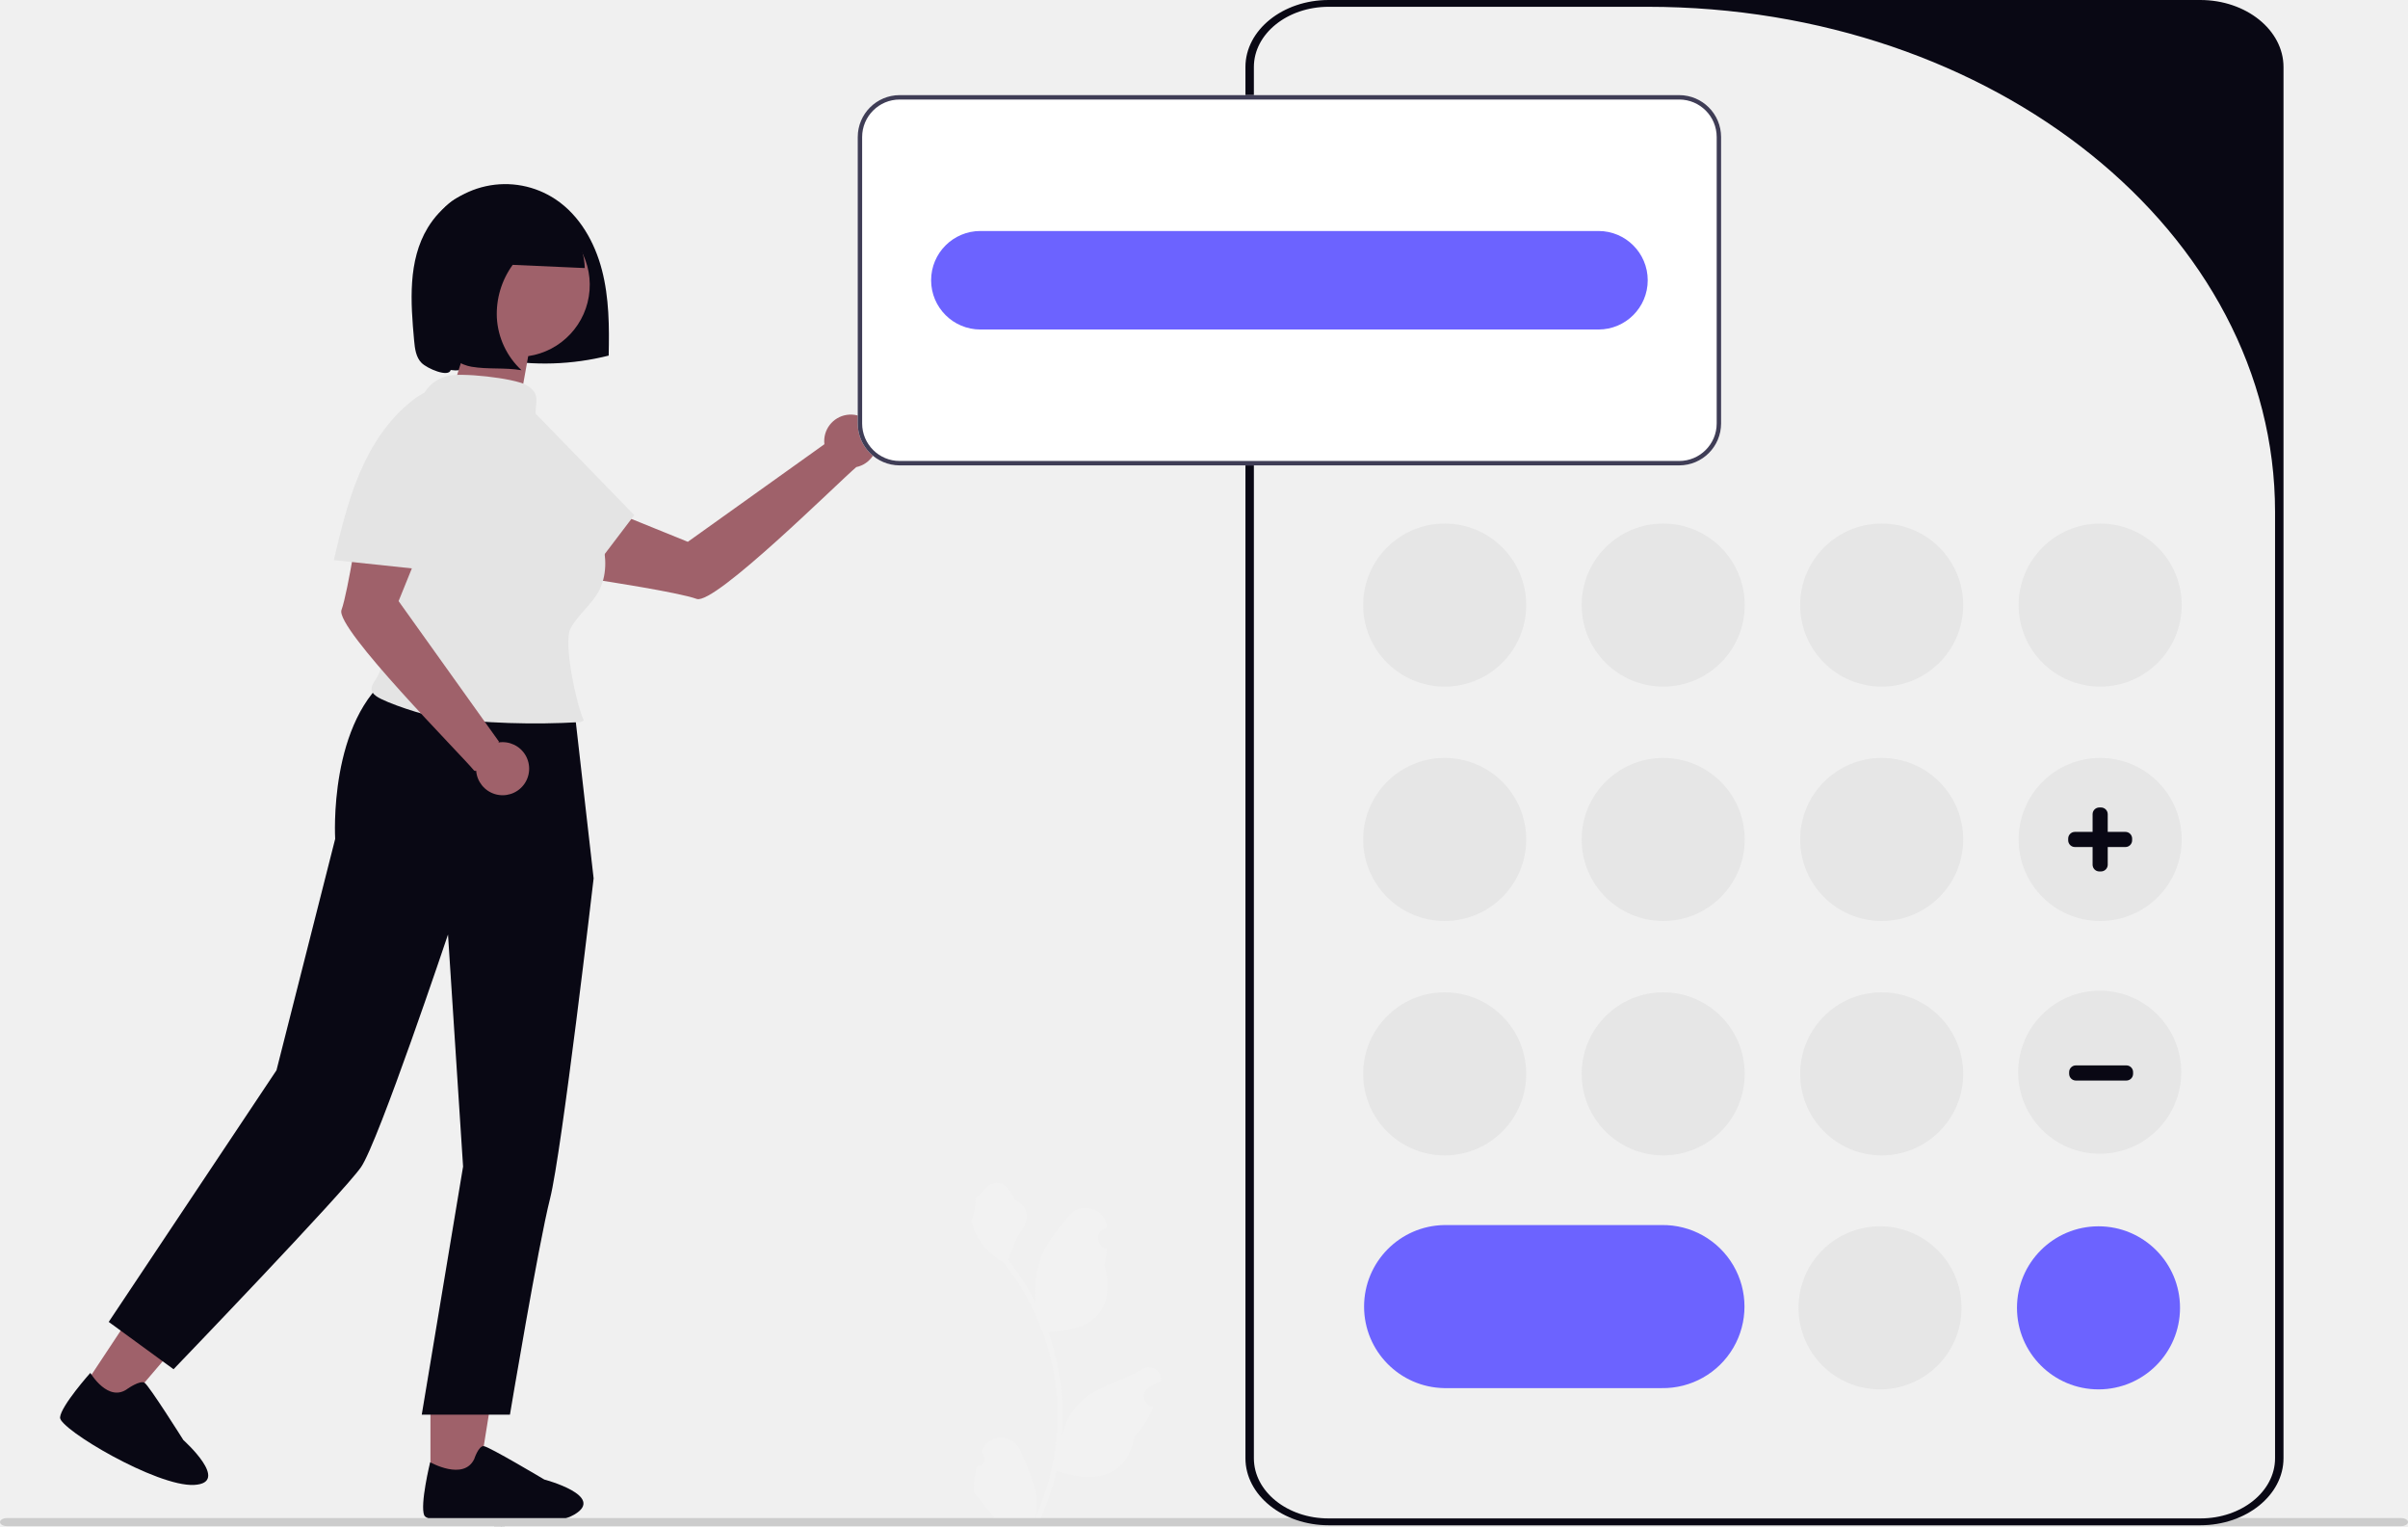
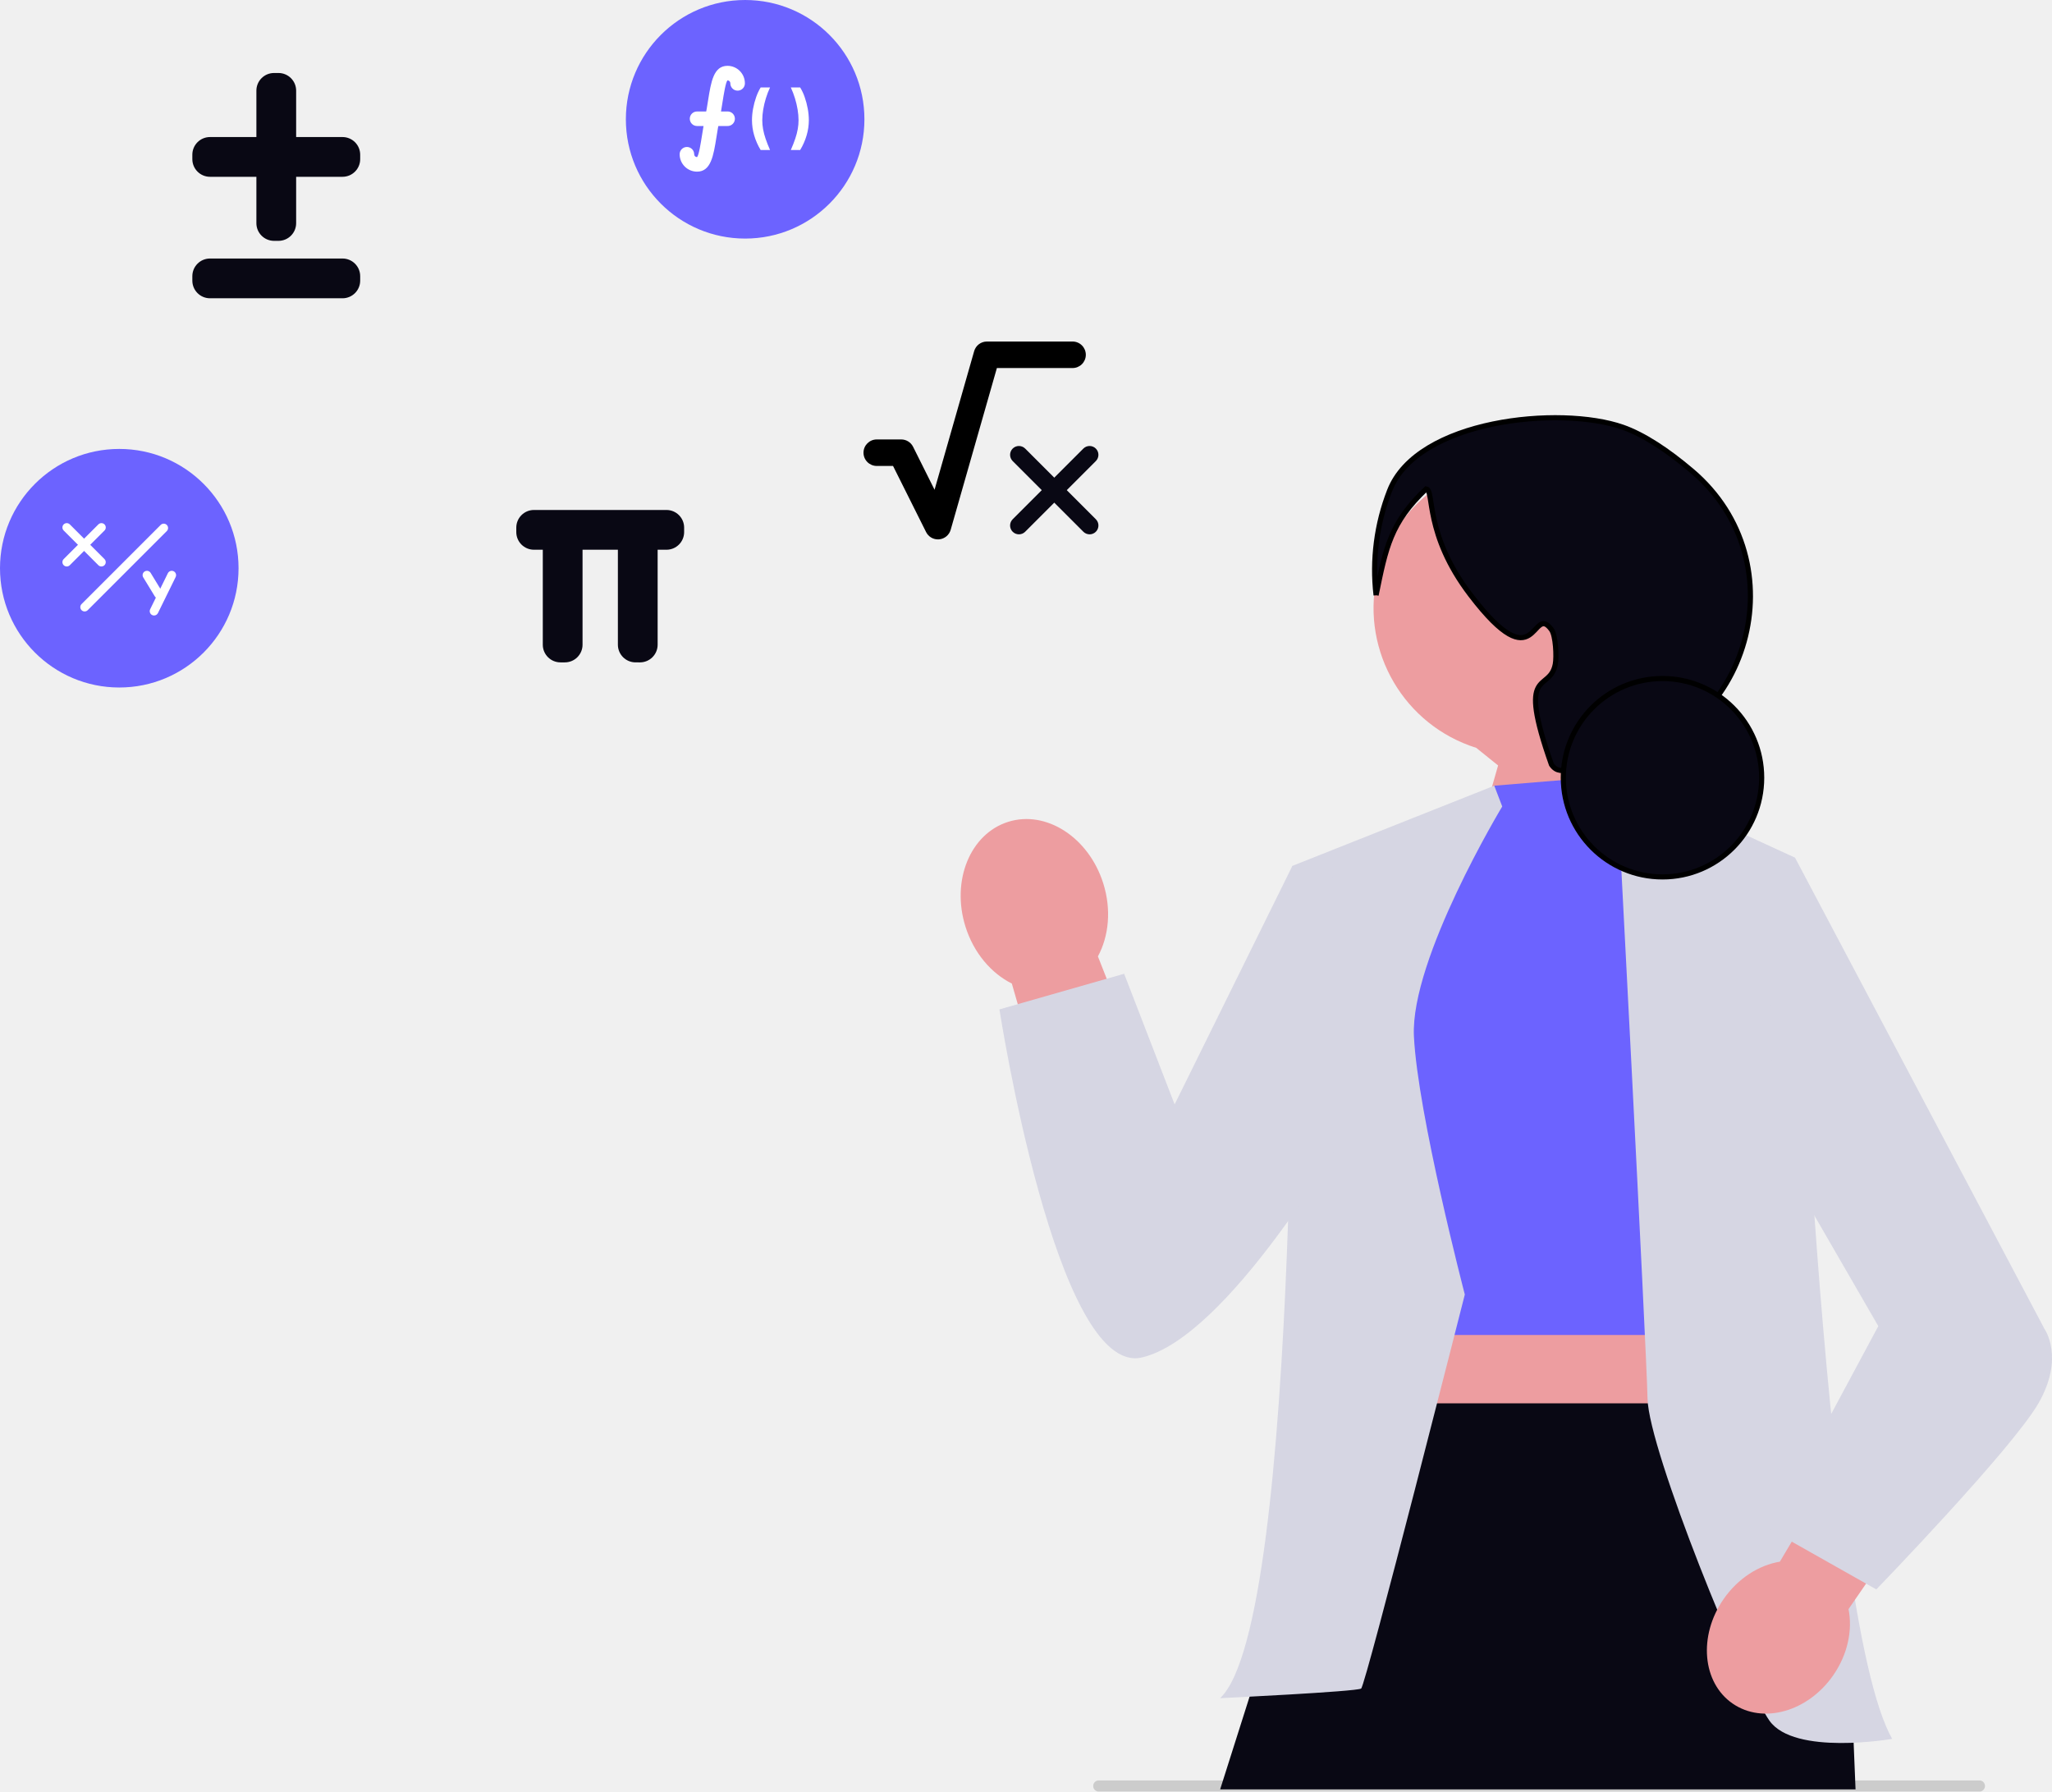
- <svg xmlns="http://www.w3.org/2000/svg" width="960" height="608.298" viewBox="0 0 960 608.298">
-   <g transform="translate(-552.756 -315.367)">
-     <g transform="translate(575.076 381.128)">
-       <path d="M571.254,545.528l12.954,8.567,39.208-45.887L604.3,495.564Z" transform="translate(-569.156 -45.091)" fill="#9f616a" />
-       <path d="M.365,53.512C2.446,38.265,5.05,21.9,15.8,10.89a36.161,36.161,0,0,1,52.247.541c7.825,8.35,11.285,20.076,11.6,31.518S77.42,65.7,74.593,76.8a104.318,104.318,0,0,1-43.537-8.57c-3.365-1.642-8.666,1.658-12.249.574-3.627-.923-1.64,1.354-6.866-.574-1.516,2.822-8.975-2.64-10.678-5.353S-.068,56.686.365,53.512Z" transform="translate(130.386 17.924) rotate(-13)" fill="#090814" />
-       <path d="M462.337,549.064h18.237l6.938-43.236H462.337Z" transform="translate(-313.051 -19.635)" fill="#9f616a" />
-       <path d="M640.3,401.636l54.447-38.893a10.583,10.583,0,1,1,12.713,9.114c-6.806,5.714-56.515,55.152-63.633,52.544-7.224-2.646-38.808-7.438-38.808-7.438l-.879-29.988Z" transform="translate(-388.403 -251.441)" fill="#9f616a" />
-       <path d="M890.15,456.191l8.365,73.413S885.825,638.8,881.145,657.243s-15.99,86.113-15.99,86.113H830l16.473-98.888-6.011-92.492s-27.736,82.649-34.663,92.7-74.754,80.575-74.754,80.575L705.2,706.386l66.884-100.3,23.4-92.232s-2.914-47.705,23.309-66.077Z" transform="translate(-684.176 -245.253)" fill="#090814" />
-       <path d="M32.883,57.114A28.72,28.72,0,1,0,9.206,49.789L2.821,70.1,29.9,73.7Z" transform="translate(155.38 19.076)" fill="#9f616a" />
-       <path d="M712.862,353.363c3.7-7.371,5.5-12.976,13.4-15.366,5.332-1.614,26.9.805,31.758,3.529,8.083,4.531.758,9.521,5.527,17.467L779.1,384.905c3.564,5.938,7.165,11.961,9.093,18.613s2.02,14.118-1.263,20.217c-2.938,5.458-8.26,9.329-11.216,14.779-3.073,5.667,2.443,30.972,5.3,36.75l-1.373.634a309.459,309.459,0,0,1-56.987-1.915c-4.69-.594-20.5-5.661-24.362-8.386-5.693-4.01,3-6.993,1.588-13.812a152.533,152.533,0,0,1,12.976-98.422Z" transform="translate(-570.553 -253.838)" fill="#e4e4e4" />
-       <path d="M724.932,423.359c-8.515-8.369-17.074-16.787-24.083-26.451s-12.461-20.728-13.985-32.568a24.126,24.126,0,0,1,.754-11.316c1.306-3.586,4.2-6.769,7.926-7.588,5.965-1.31,11.39,3.451,15.65,7.831l37.657,38.741-23.987,31.574Z" transform="translate(-518.3 -252.446)" fill="#e4e4e4" />
-       <path d="M722.242,423.077c2.646-7.224,7.438-38.808,7.438-38.808l29.988-.879-14.661,36.161,40.008,56.008s-.074.123-.209.342a10.58,10.58,0,1,1-8.874,11.244.731.731,0,0,1-.916-.157C770.562,481.4,719.6,430.3,722.242,423.077Z" transform="translate(-608.42 -245.718)" fill="#9f616a" />
-       <path d="M742.388,410.451c2.753-11.617,5.526-23.3,10.166-34.3s11.284-21.394,20.628-28.821a24.122,24.122,0,0,1,10.073-5.212c3.746-.738,7.965.088,10.595,2.854,4.209,4.426,2.942,11.531,1.4,17.441L781.6,414.689l-39.432-4.18Z" transform="translate(-631.615 -253.038)" fill="#e4e4e4" />
-       <path d="M.642,41c.9-6.945,1.831-13.949,3.944-20.489S10.094,7.85,14.97,4.145C22.69-1.72,32.686-.589,41.342,2.785,48.035,5.394,54.57,9.362,59.29,15.737s7.372,15.474,5.616,23.808l-27.7-7.709A33.294,33.294,0,0,0,26.313,50.949a30.856,30.856,0,0,0,4.874,22.6c-6.3-2.631-12.865-3.227-19.161-5.858C8.139,66.072,4.25,62.164,1.945,58-.724,53.171-.1,46.77.642,41Z" transform="translate(138.662 17.155) rotate(-13)" fill="#090814" />
-       <path d="M34.377,36.6s-4.6,3.693-6.439,2.77S10.882,17.659,10.882,17.659-9.353,1.965,5.364.118,60.552,18.582,60.552,23.2s-10.8,18.572-10.8,18.572S41.736,30.143,34.377,36.6Z" transform="translate(60.404 526.6) rotate(-175.988)" fill="#090814" />
-       <path d="M21.906,20.535s1.712-5.288,3.765-5.157S49.845,28.7,49.845,28.7s24.749,6.536,11.929,13.985S3.784,47.25,1.981,43s2.356-21.2,2.356-21.2,13.323,7.55,17.565-1.27" transform="translate(144.836 495.258)" fill="#090814" />
+ <svg xmlns="http://www.w3.org/2000/svg" width="799.99" height="698.367" viewBox="0 0 799.99 698.367">
+   <g transform="translate(-290 -151.205)">
+     <g transform="translate(664.527 314.043)">
+       <path d="M288.749,66.256a57.151,57.151,0,1,0-74.273,54.538L223,127.66,207.7,181.2l17.825,12.61,56.323-46.935s-12.168-15.5-18.693-32.973a57.089,57.089,0,0,0,25.595-47.645Z" transform="translate(-13.481 7.888)" fill="#ed9da0" />
+       <path d="M395.285,235.2l40.947,142.291,41.409-28.739-48.8-124.146c4.255-7.881,5.313-18.24,2.081-28.48-5.656-17.916-22.26-28.646-37.088-23.965s-22.262,23-16.607,40.915c3.232,10.239,10.046,18.114,18.055,22.123Z" transform="translate(-375.336 -14.627)" fill="#ed9da0" />
+       <rect width="147.703" height="172.031" transform="translate(156.603 276.757)" fill="#ed9da0" />
+       <path d="M32.236,610.669H376.144a2.186,2.186,0,0,0,0-4.325H32.236a2.181,2.181,0,0,0,0,4.325Z" transform="translate(21.327 -75.139)" fill="#ccc" />
+       <path d="M301.171,435.608l33.5,101.8,2,48.677H88.956l47.775-150.48Z" transform="translate(12.204 -51.404)" fill="#090814" />
+       <path d="M248.28,151.484l35.112,80.184-3.474,137.808H161.248l-3.725-146.224,44.058-67.909Z" transform="translate(6.446 -11.905)" fill="#6c63ff" />
+       <path d="M141.992,183.375s10.279,294.862,37.88,343.521c0,0-38.144,6.647-47.845-7.1S84.908,414.522,84.5,394.253,72.375,151.369,72.375,151.369l69.618,32.006Z" transform="translate(183.277 -11.889)" fill="#d6d6e3" />
+       <path d="M358.932,164.069l-3.1-8.1-78.7,31.253s3.672,294.67-28.188,324.445c0,0,53.226-2.539,54.994-3.758s40.409-153.593,40.409-153.593-18.42-70.588-19.842-100.729,34.427-89.516,34.427-89.516Z" transform="translate(-147.805 -12.528)" fill="#d6d6e3" />
+       <path d="M454.937,198.026l-19.969-5.761-45.916,92.989-19.678-50.932-48.617,13.89s22.1,143.407,55.506,135.694,78.673-86.467,78.673-86.467V198.026Z" transform="translate(-305.641 -17.575)" fill="#d6d6e3" />
+       <path d="M69.518,508.669l67.013-97.418-30.807-27.1L42.753,490.174c-8.167,1.362-16.331,6.464-21.974,14.631-9.874,14.289-8.292,32.5,3.533,40.669S53.729,548.686,63.6,534.4c5.643-8.167,7.529-17.607,5.915-25.728Z" transform="translate(276.623 -44.25)" fill="#ed9da0" />
+       <path d="M0,196.764l11.894-8.221,97.3,183.781s7.9,11.082-2.4,28.938S43.6,473.8,43.6,473.8L1.929,450.264l42.443-79.1-40.007-69.2L0,196.764Z" transform="translate(313.375 -17.057)" fill="#d6d6e3" />
+       <path d="M397.054,69.188c3.817-18.674,5.648-28.24,19.523-41.45,3.293.466-.869,17.542,17.282,41.328,26.387,34.577,23.757,2.874,31.559,13.525,1.694,2.312,2.059,10.655,1.5,13.525-2.2,11.341-15.217.267-1.5,39.073,2.04,3.018,4.446,2.284,7.514,2.254.238,0-1.319-.3,4.509-1.5,2.781-.574,6.674-1.253,11.341-2.039C543,124.769,562.14,56.361,520.235,20.771c-9.534-8.1-18.891-14.234-27.015-17.078C468.752-4.872,413,.7,402.3,28.489a85.128,85.128,0,0,0-5.246,40.7Z" transform="translate(-235.107 0)" fill="#090814" stroke="#000" stroke-width="2" />
+       <ellipse cx="38.667" cy="38.667" rx="38.667" ry="38.667" transform="translate(234.944 101.662)" fill="#090814" stroke="#000" stroke-width="2" />
    </g>
-     <path d="M239.9,461.161a3.073,3.073,0,0,0,2.227-5.326l-.211-.837.084-.2a8.251,8.251,0,0,1,15.221.057c2.489,6,5.659,12,6.439,18.341a24.411,24.411,0,0,1-.428,8.4,97.867,97.867,0,0,0,8.9-40.648,94.462,94.462,0,0,0-.586-10.538q-.485-4.3-1.347-8.544A99,99,0,0,0,250.568,379.9a26.347,26.347,0,0,1-10.958-11.369,20.1,20.1,0,0,1-1.828-5.492c.533.07,2.011-8.054,1.609-8.553.743-1.128,2.074-1.689,2.886-2.79,4.038-5.475,9.6-4.519,12.506,2.921,6.2,3.131,6.264,8.324,2.457,13.319-2.422,3.178-2.755,7.477-4.88,10.879.219.28.446.551.665.831a99.644,99.644,0,0,1,10.4,16.476,41.421,41.421,0,0,1,2.473-19.24c2.367-5.71,6.8-10.519,10.711-15.456,4.693-5.929,14.316-3.342,15.143,4.175q.012.109.023.218-.87.491-1.7,1.042a4.168,4.168,0,0,0,1.68,7.585l.085.013a41.466,41.466,0,0,1-1.093,6.2c5.012,19.383-5.809,26.443-21.26,26.76-.341.175-.673.35-1.015.516a101.7,101.7,0,0,1,5.474,25.763,96.466,96.466,0,0,1-.07,15.575l.026-.184a25.489,25.489,0,0,1,8.7-14.718c6.7-5.5,16.157-7.526,23.381-11.948a4.784,4.784,0,0,1,7.327,4.654l-.03.193a28,28,0,0,0-3.139,1.513q-.87.491-1.7,1.042a4.168,4.168,0,0,0,1.68,7.585l.085.013.175.026a41.5,41.5,0,0,1-7.634,11.955c-3.134,16.921-16.594,18.526-30.993,13.6h-.009a101.671,101.671,0,0,1-6.83,19.939h-24.4c-.088-.271-.166-.551-.245-.822a27.717,27.717,0,0,0,6.751-.4c-1.81-2.221-3.621-4.46-5.431-6.681a1.519,1.519,0,0,1-.114-.131c-.918-1.137-1.845-2.265-2.763-3.4h0a40.609,40.609,0,0,1,1.19-10.344h0Z" transform="translate(702.248 438.626)" fill="#f2f2f2" />
-     <path d="M0,448.5c0,.894,1.254,1.611,2.816,1.611H957.184c1.562,0,2.816-.718,2.816-1.611s-1.254-1.611-2.816-1.611H2.816C1.254,446.885,0,447.6,0,448.5Z" transform="translate(552.756 473.557)" fill="#ccc" />
-     <path d="M699.129,607.939H351.649c-18.3,0-33.182-11.981-33.182-26.707V26.707C318.468,11.981,333.353,0,351.649,0h347.48c18.3,0,33.183,11.981,33.183,26.707V581.232C732.312,595.958,717.426,607.939,699.129,607.939ZM351.649,2.708c-16.468,0-29.817,10.744-29.817,24V581.232c0,13.254,13.35,24,29.818,24H699.129c16.468,0,29.818-10.745,29.818-24V204.052c0-111.2-112-201.344-250.165-201.344Z" transform="translate(730.81 315.367)" fill="#090814" />
-     <path d="M32.5,0A32.5,32.5,0,1,1,0,32.5,32.5,32.5,0,0,1,32.5,0Z" transform="translate(1096.215 524.041)" fill="#e6e6e6" />
-     <path d="M32.5,0A32.5,32.5,0,1,1,0,32.5,32.5,32.5,0,0,1,32.5,0Z" transform="translate(1270.428 524.041)" fill="#e6e6e6" />
-     <path d="M32.5,0A32.5,32.5,0,1,1,0,32.5,32.5,32.5,0,0,1,32.5,0Z" transform="translate(1183.322 524.041)" fill="#e6e6e6" />
-     <path d="M32.5,0A32.5,32.5,0,1,1,0,32.5,32.5,32.5,0,0,1,32.5,0Z" transform="translate(1096.215 617.465)" fill="#e6e6e6" />
-     <path d="M32.5,0A32.5,32.5,0,1,1,0,32.5,32.5,32.5,0,0,1,32.5,0Z" transform="translate(1270.428 617.465)" fill="#e6e6e6" />
-     <path d="M32.5,0A32.5,32.5,0,1,1,0,32.5,32.5,32.5,0,0,1,32.5,0Z" transform="translate(1183.322 617.465)" fill="#e6e6e6" />
-     <path d="M32.5,0A32.5,32.5,0,1,1,0,32.5,32.5,32.5,0,0,1,32.5,0Z" transform="translate(1096.215 710.89)" fill="#e6e6e6" />
-     <path d="M32.5,0A32.5,32.5,0,1,1,0,32.5,32.5,32.5,0,0,1,32.5,0Z" transform="translate(1269.763 804.155)" fill="#e6e6e6" />
-     <path d="M32.5,0A32.5,32.5,0,1,1,0,32.5,32.5,32.5,0,0,1,32.5,0Z" transform="translate(1270.428 710.89)" fill="#e6e6e6" />
-     <path d="M32.5,0A32.5,32.5,0,1,1,0,32.5,32.5,32.5,0,0,1,32.5,0Z" transform="translate(1183.322 710.89)" fill="#e6e6e6" />
-     <path d="M531.8,28H221.019A16.725,16.725,0,0,0,204.31,44.709V158.876a16.725,16.725,0,0,0,16.709,16.709H531.8a16.725,16.725,0,0,0,16.709-16.709V44.709A16.725,16.725,0,0,0,531.8,28Z" transform="translate(690.4 325.279)" fill="#fff" />
-     <path d="M531.8,28H221.019A16.725,16.725,0,0,0,204.31,44.709V158.876a16.725,16.725,0,0,0,16.709,16.709H531.8a16.725,16.725,0,0,0,16.709-16.709V44.709A16.725,16.725,0,0,0,531.8,28Zm14.952,130.876A14.963,14.963,0,0,1,531.8,173.827H221.019a14.963,14.963,0,0,1-14.952-14.952V44.709a14.963,14.963,0,0,1,14.952-14.952H531.8a14.963,14.963,0,0,1,14.952,14.952Z" transform="translate(690.4 325.279)" fill="#3f3d56" />
-     <path d="M19.633,0H266.058a19.633,19.633,0,0,1,0,39.266H19.633A19.633,19.633,0,0,1,19.633,0Z" transform="translate(923.965 407.438)" fill="#6c63ff" />
-     <path d="M32.5,0A32.5,32.5,0,1,1,0,32.5,32.5,32.5,0,0,1,32.5,0Z" transform="translate(1357.533 524.041)" fill="#e6e6e6" />
-     <path d="M32.5,0A32.5,32.5,0,1,1,0,32.5,32.5,32.5,0,0,1,32.5,0Z" transform="translate(1357.533 617.465)" fill="#e6e6e6" />
-     <path d="M32.5,0A32.5,32.5,0,1,1,0,32.5,32.5,32.5,0,0,1,32.5,0Z" transform="translate(1356.868 804.155)" fill="#6c63ff" />
-     <path d="M32.5,0h86.655a32.5,32.5,0,1,1,0,64.991H32.5A32.5,32.5,0,0,1,32.5,0Z" transform="translate(1096.034 803.658)" fill="#6c63ff" />
-     <path d="M-22465.594,11078.489a2.681,2.681,0,0,1-2.682-2.683v-7.043h-7.045a2.687,2.687,0,0,1-2.686-2.685v-.669a2.686,2.686,0,0,1,2.686-2.683h7.045v-7.043a2.682,2.682,0,0,1,2.682-2.684h.672a2.683,2.683,0,0,1,2.684,2.682v7.045h7.041a2.688,2.688,0,0,1,1.9.784,2.693,2.693,0,0,1,.785,1.9v.669a2.683,2.683,0,0,1-2.686,2.683l-7.041,0v7.043a2.683,2.683,0,0,1-2.682,2.683Z" transform="translate(23855.287 -10415.783)" fill="#090814" />
-     <g transform="translate(1357.352 710.233)">
-       <path d="M32.5,0A32.5,32.5,0,1,1,0,32.5,32.5,32.5,0,0,1,32.5,0Z" transform="translate(0 0)" fill="#e6e6e6" />
-       <path d="M-22475.32,11131.36a2.688,2.688,0,0,1-2.686-2.685V11128a2.686,2.686,0,0,1,2.686-2.682h20.123a2.68,2.68,0,0,1,2.686,2.682v.672a2.685,2.685,0,0,1-2.686,2.685Z" transform="translate(22498.316 -11095.533)" fill="#090814" />
+     <path d="M-22471.115,11140.82a6.888,6.888,0,0,1-6.887-6.887v-1.725a6.888,6.888,0,0,1,6.887-6.887h51.66a6.888,6.888,0,0,1,6.891,6.887v1.725a6.888,6.888,0,0,1-6.891,6.887Zm24.971-22.386a6.888,6.888,0,0,1-6.887-6.888v-18.082h-18.084a6.888,6.888,0,0,1-6.887-6.888v-1.719a6.885,6.885,0,0,1,6.887-6.888h18.084v-18.083a6.888,6.888,0,0,1,6.887-6.887h1.725a6.888,6.888,0,0,1,6.887,6.887v18.083h18.078a6.886,6.886,0,0,1,6.891,6.888v1.719a6.889,6.889,0,0,1-6.891,6.888h-18.078v18.082a6.888,6.888,0,0,1-6.887,6.888Z" transform="translate(22842.986 -10873.341)" fill="#090814" />
+     <g transform="translate(626.644 284.34)">
+       <path d="M26.021,76.13A5.166,5.166,0,0,1,21.4,73.274L8.516,47.5H2.166a5.166,5.166,0,0,1,0-10.332h9.543a5.166,5.166,0,0,1,4.621,2.856L24.7,56.775,40.14,2.747A5.166,5.166,0,0,1,45.107-1h33.4a5.166,5.166,0,1,1,0,10.332H49L30.989,72.383A5.166,5.166,0,0,1,26.5,76.107C26.34,76.122,26.18,76.13,26.021,76.13Z" transform="translate(3 1)" />
+       <g transform="translate(57.148 40.718)">
+         <path d="M27,30.439a3.433,3.433,0,0,1-2.435-1.009L-2.991,1.879a3.444,3.444,0,0,1,0-4.87,3.444,3.444,0,0,1,4.87,0L29.431,24.56A3.444,3.444,0,0,1,27,30.439Z" transform="translate(4 4)" fill="#090814" />
+         <path d="M-.556,30.439a3.433,3.433,0,0,1-2.435-1.009,3.444,3.444,0,0,1,0-4.87L24.56-2.991a3.444,3.444,0,0,1,4.87,0,3.444,3.444,0,0,1,0,4.87L1.879,29.431A3.433,3.433,0,0,1-.556,30.439Z" transform="translate(4 4)" fill="#090814" />
+       </g>
+     </g>
+     <path d="M-22431.506,11112.407a6.887,6.887,0,0,1-6.889-6.888V11068.5h-13.777v37.021a6.888,6.888,0,0,1-6.887,6.888h-1.721a6.889,6.889,0,0,1-6.891-6.888V11068.5h-3.445a6.888,6.888,0,0,1-6.887-6.887v-1.725a6.888,6.888,0,0,1,6.887-6.887h51.66a6.888,6.888,0,0,1,6.891,6.887v1.725a6.888,6.888,0,0,1-6.891,6.887h-3.443v37.021a6.888,6.888,0,0,1-6.889,6.888Z" transform="translate(22969.283 -10702.999)" fill="#090814" />
+     <g transform="translate(290 326.64)">
+       <circle cx="46.5" cy="46.5" r="46.5" transform="translate(0 -0.435)" fill="#6c63ff" />
+       <g transform="translate(24.335 28.488)">
+         <g transform="translate(0 0)">
+           <path d="M11.209,12.9a1.685,1.685,0,0,1-1.195-.495L-3.505-1.115a1.69,1.69,0,0,1,0-2.39,1.69,1.69,0,0,1,2.39,0L12.4,10.014A1.69,1.69,0,0,1,11.209,12.9Z" transform="translate(4 4)" fill="#fff" />
+           <path d="M-2.31,12.9A1.685,1.685,0,0,1-3.505,12.4a1.69,1.69,0,0,1,0-2.39L10.014-3.505a1.69,1.69,0,0,1,2.39,0,1.69,1.69,0,0,1,0,2.39L-1.115,12.4A1.685,1.685,0,0,1-2.31,12.9Z" transform="translate(4 4)" fill="#fff" />
+         </g>
+         <g transform="translate(31.262 18.588)">
+           <path d="M0,0,4.527,7.423" transform="translate(1.69 1.69)" fill="#fff" />
+           <path d="M2.218,6.8a1.689,1.689,0,0,1-1.444-.81L-3.753-1.431A1.69,1.69,0,0,1-3.19-3.753,1.69,1.69,0,0,1-.868-3.19L3.659,4.232A1.69,1.69,0,0,1,2.218,6.8Z" transform="translate(4.001 4.001)" fill="#fff" />
+           <path d="M10.349,0l-6.9,14.041" transform="translate(1.015 1.69)" fill="#fff" />
+           <path d="M1.133,13.421A1.691,1.691,0,0,1-.382,10.985l6.9-14.041a1.69,1.69,0,0,1,2.262-.771,1.69,1.69,0,0,1,.771,2.262l-6.9,14.041A1.69,1.69,0,0,1,1.133,13.421Z" transform="translate(3.326 4.001)" fill="#fff" />
+         </g>
+         <path d="M-2.31,30.22a1.685,1.685,0,0,1-1.195-.495,1.69,1.69,0,0,1,0-2.39l30.84-30.84a1.69,1.69,0,0,1,2.39,0,1.69,1.69,0,0,1,0,2.39l-30.84,30.84A1.685,1.685,0,0,1-2.31,30.22Z" transform="translate(10.971 4.211)" fill="#fff" />
+       </g>
+     </g>
+     <g transform="translate(533.658 151)">
+       <circle cx="46.5" cy="46.5" r="46.5" transform="translate(0.342 0.205)" fill="#6c63ff" />
+       <g transform="translate(21.308 25.866)">
+         <path d="M1.787,36.251A6.794,6.794,0,0,1-5,29.465a2.833,2.833,0,0,1,2.833-2.833A2.833,2.833,0,0,1,.665,29.465a1.123,1.123,0,0,0,1.121,1.121c.687-.664,1.424-5.291,1.963-8.669.336-2.108.7-4.419,1.19-6.847.47-2.35.826-4.587,1.151-6.628C7.241,1.23,8.233-5,13.649-5a6.794,6.794,0,0,1,6.787,6.787,2.833,2.833,0,1,1-5.665,0A1.123,1.123,0,0,0,13.649.665c-.687.664-1.424,5.291-1.963,8.669-.336,2.108-.7,4.419-1.19,6.847-.47,2.35-.826,4.587-1.151,6.628C8.195,30.022,7.2,36.251,1.787,36.251Z" transform="translate(5 5)" fill="#fff" />
+         <path d="M11.695,9.665H-.167A2.833,2.833,0,0,1-3,6.833,2.833,2.833,0,0,1-.167,4H11.695a2.833,2.833,0,1,1,0,5.665Z" transform="translate(6.954 13.793)" fill="#fff" />
+         <path d="M9.9-79.869a24.982,24.982,0,0,1,.433-4.516,29.184,29.184,0,0,1,1.2-4.509,19.512,19.512,0,0,1,1.75-3.743h3.657A31.789,31.789,0,0,0,15.31-88.4a33.68,33.68,0,0,0-1.036,4.385,25.494,25.494,0,0,0-.36,4.149,19.746,19.746,0,0,0,.308,3.454,25.931,25.931,0,0,0,.977,3.723q.669,1.986,1.743,4.437H13.284a23.869,23.869,0,0,1-2.523-5.709A21.083,21.083,0,0,1,9.9-79.869Zm15.14,11.614q1.088-2.491,1.75-4.477a25.862,25.862,0,0,0,.963-3.716,19.9,19.9,0,0,0,.3-3.421,25.494,25.494,0,0,0-.36-4.149A33.68,33.68,0,0,0,26.662-88.4a32.983,32.983,0,0,0-1.619-4.234h3.644a18.756,18.756,0,0,1,1.757,3.743,29.676,29.676,0,0,1,1.193,4.509,24.983,24.983,0,0,1,.433,4.516A20.978,20.978,0,0,1,31.2-73.95a24.128,24.128,0,0,1-2.517,5.7Z" transform="translate(18.3 101.071)" fill="#fff" />
+       </g>
    </g>
  </g>
</svg>
